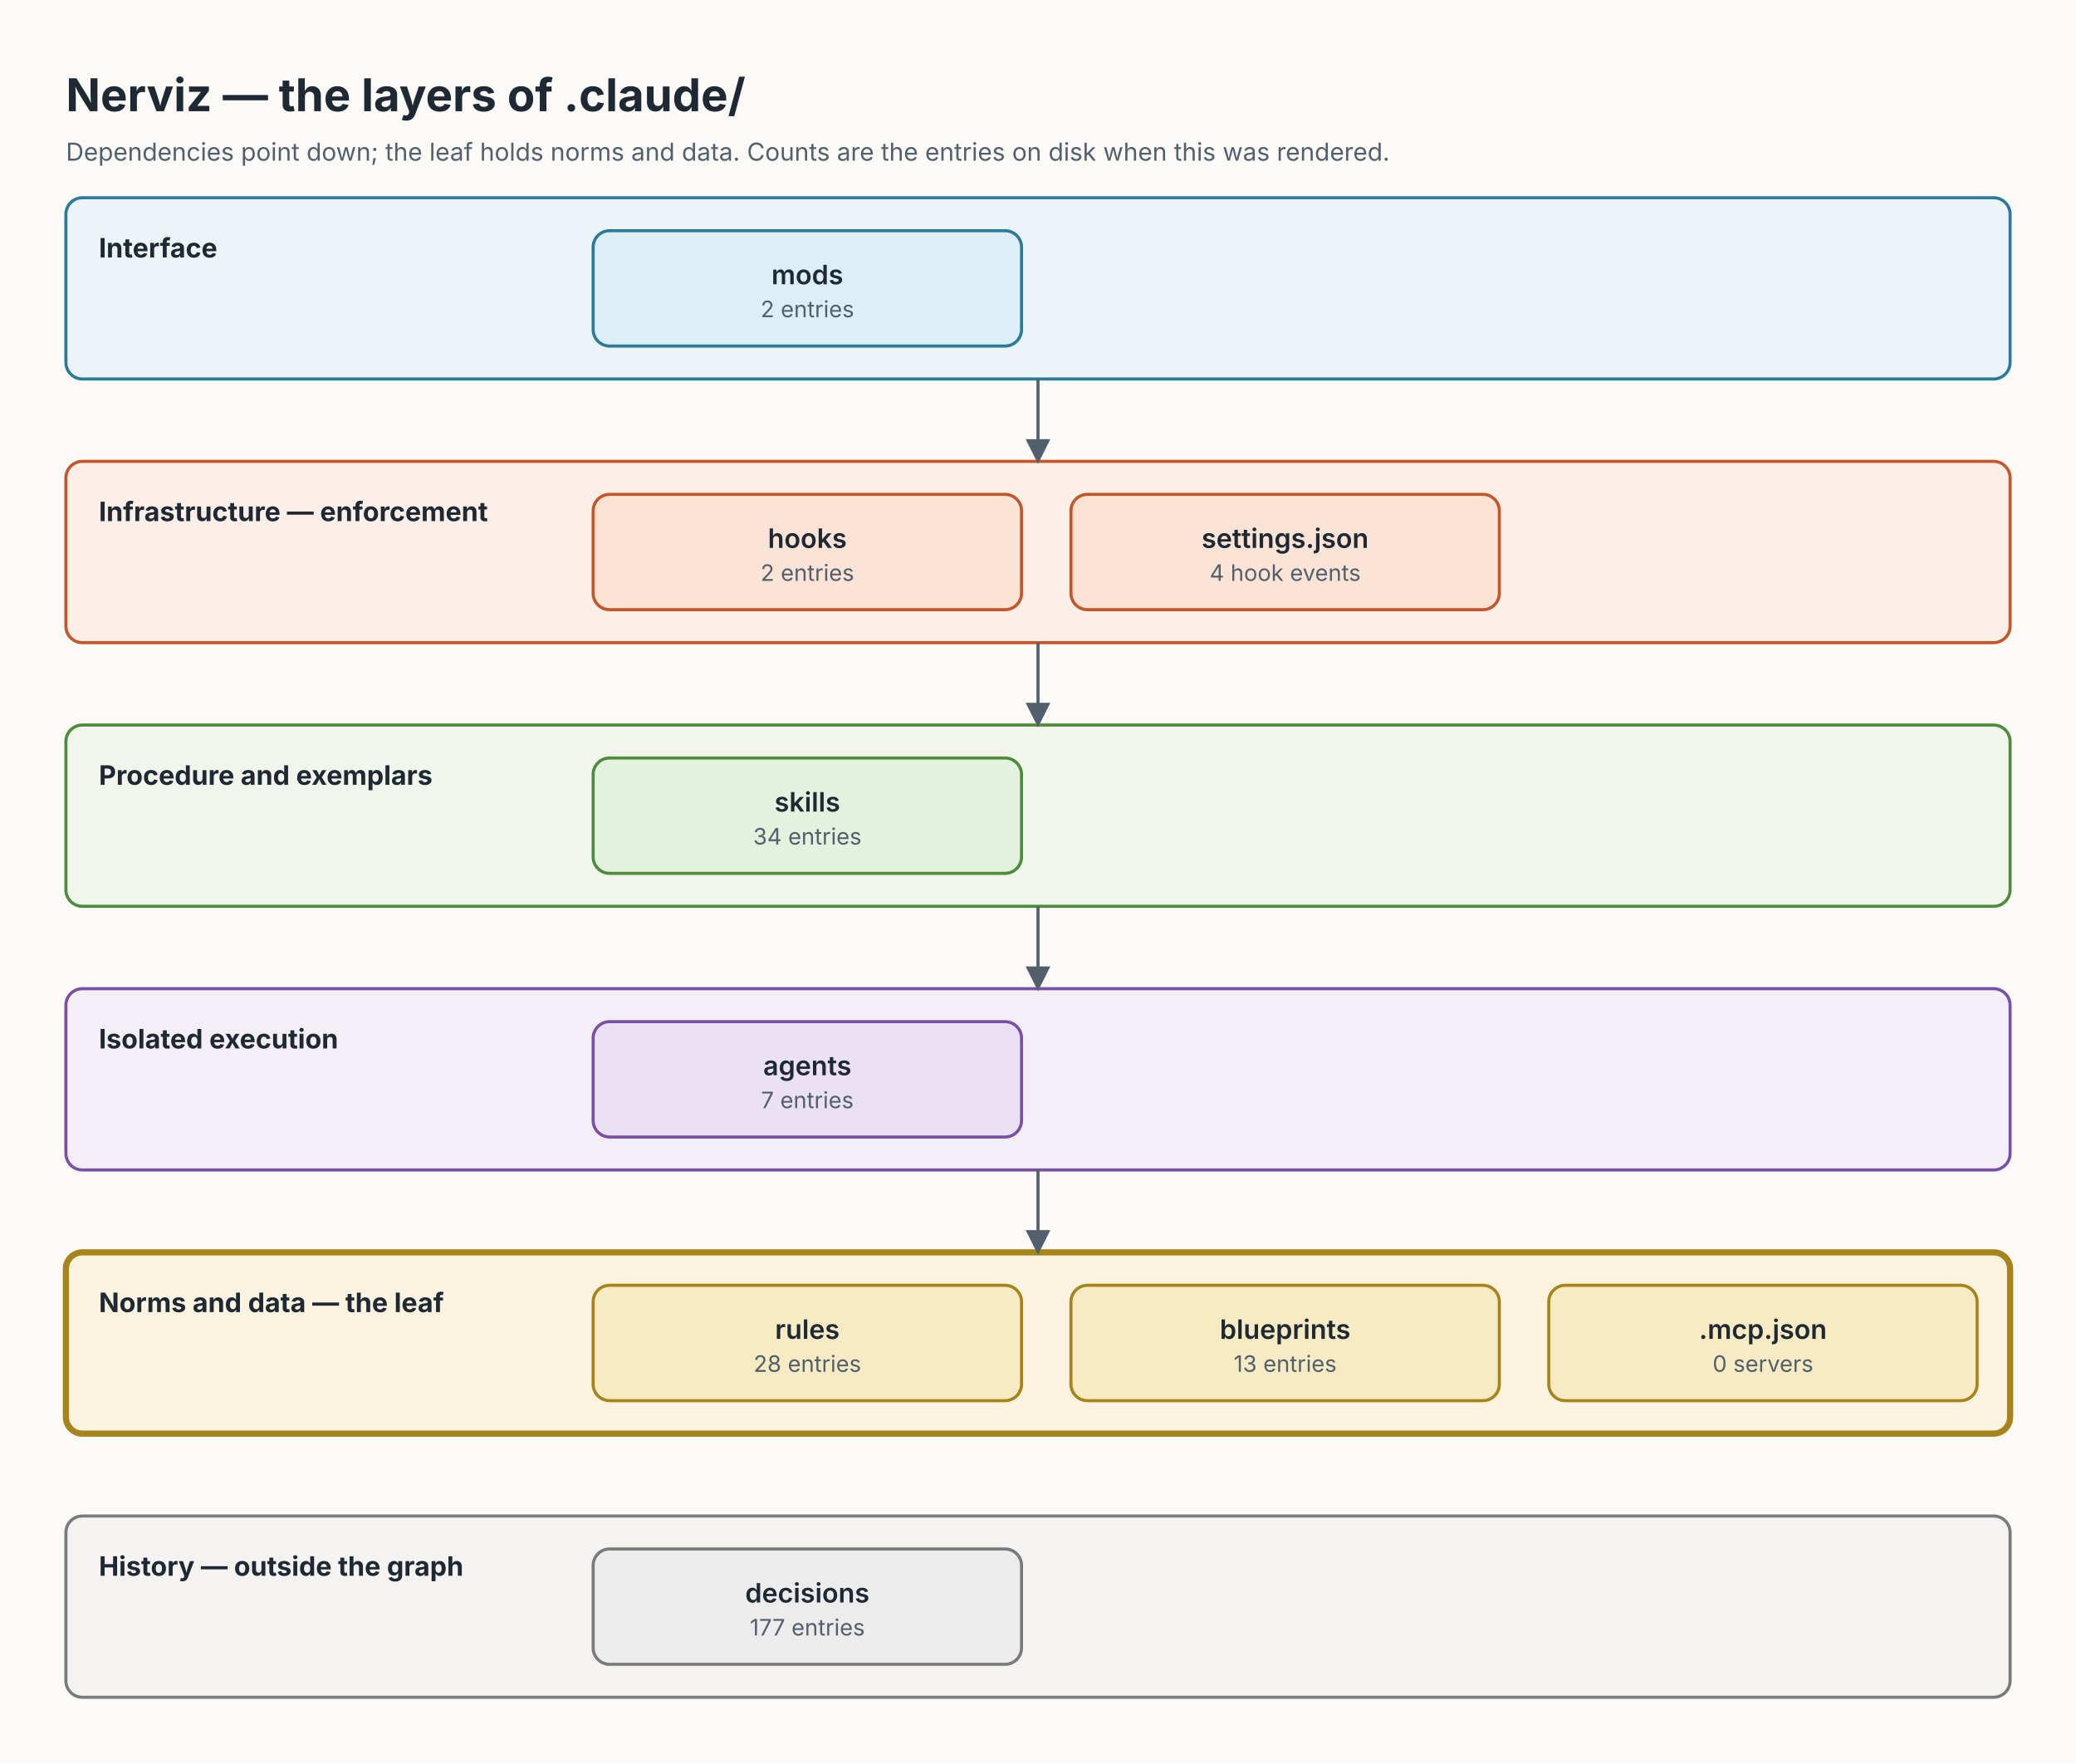
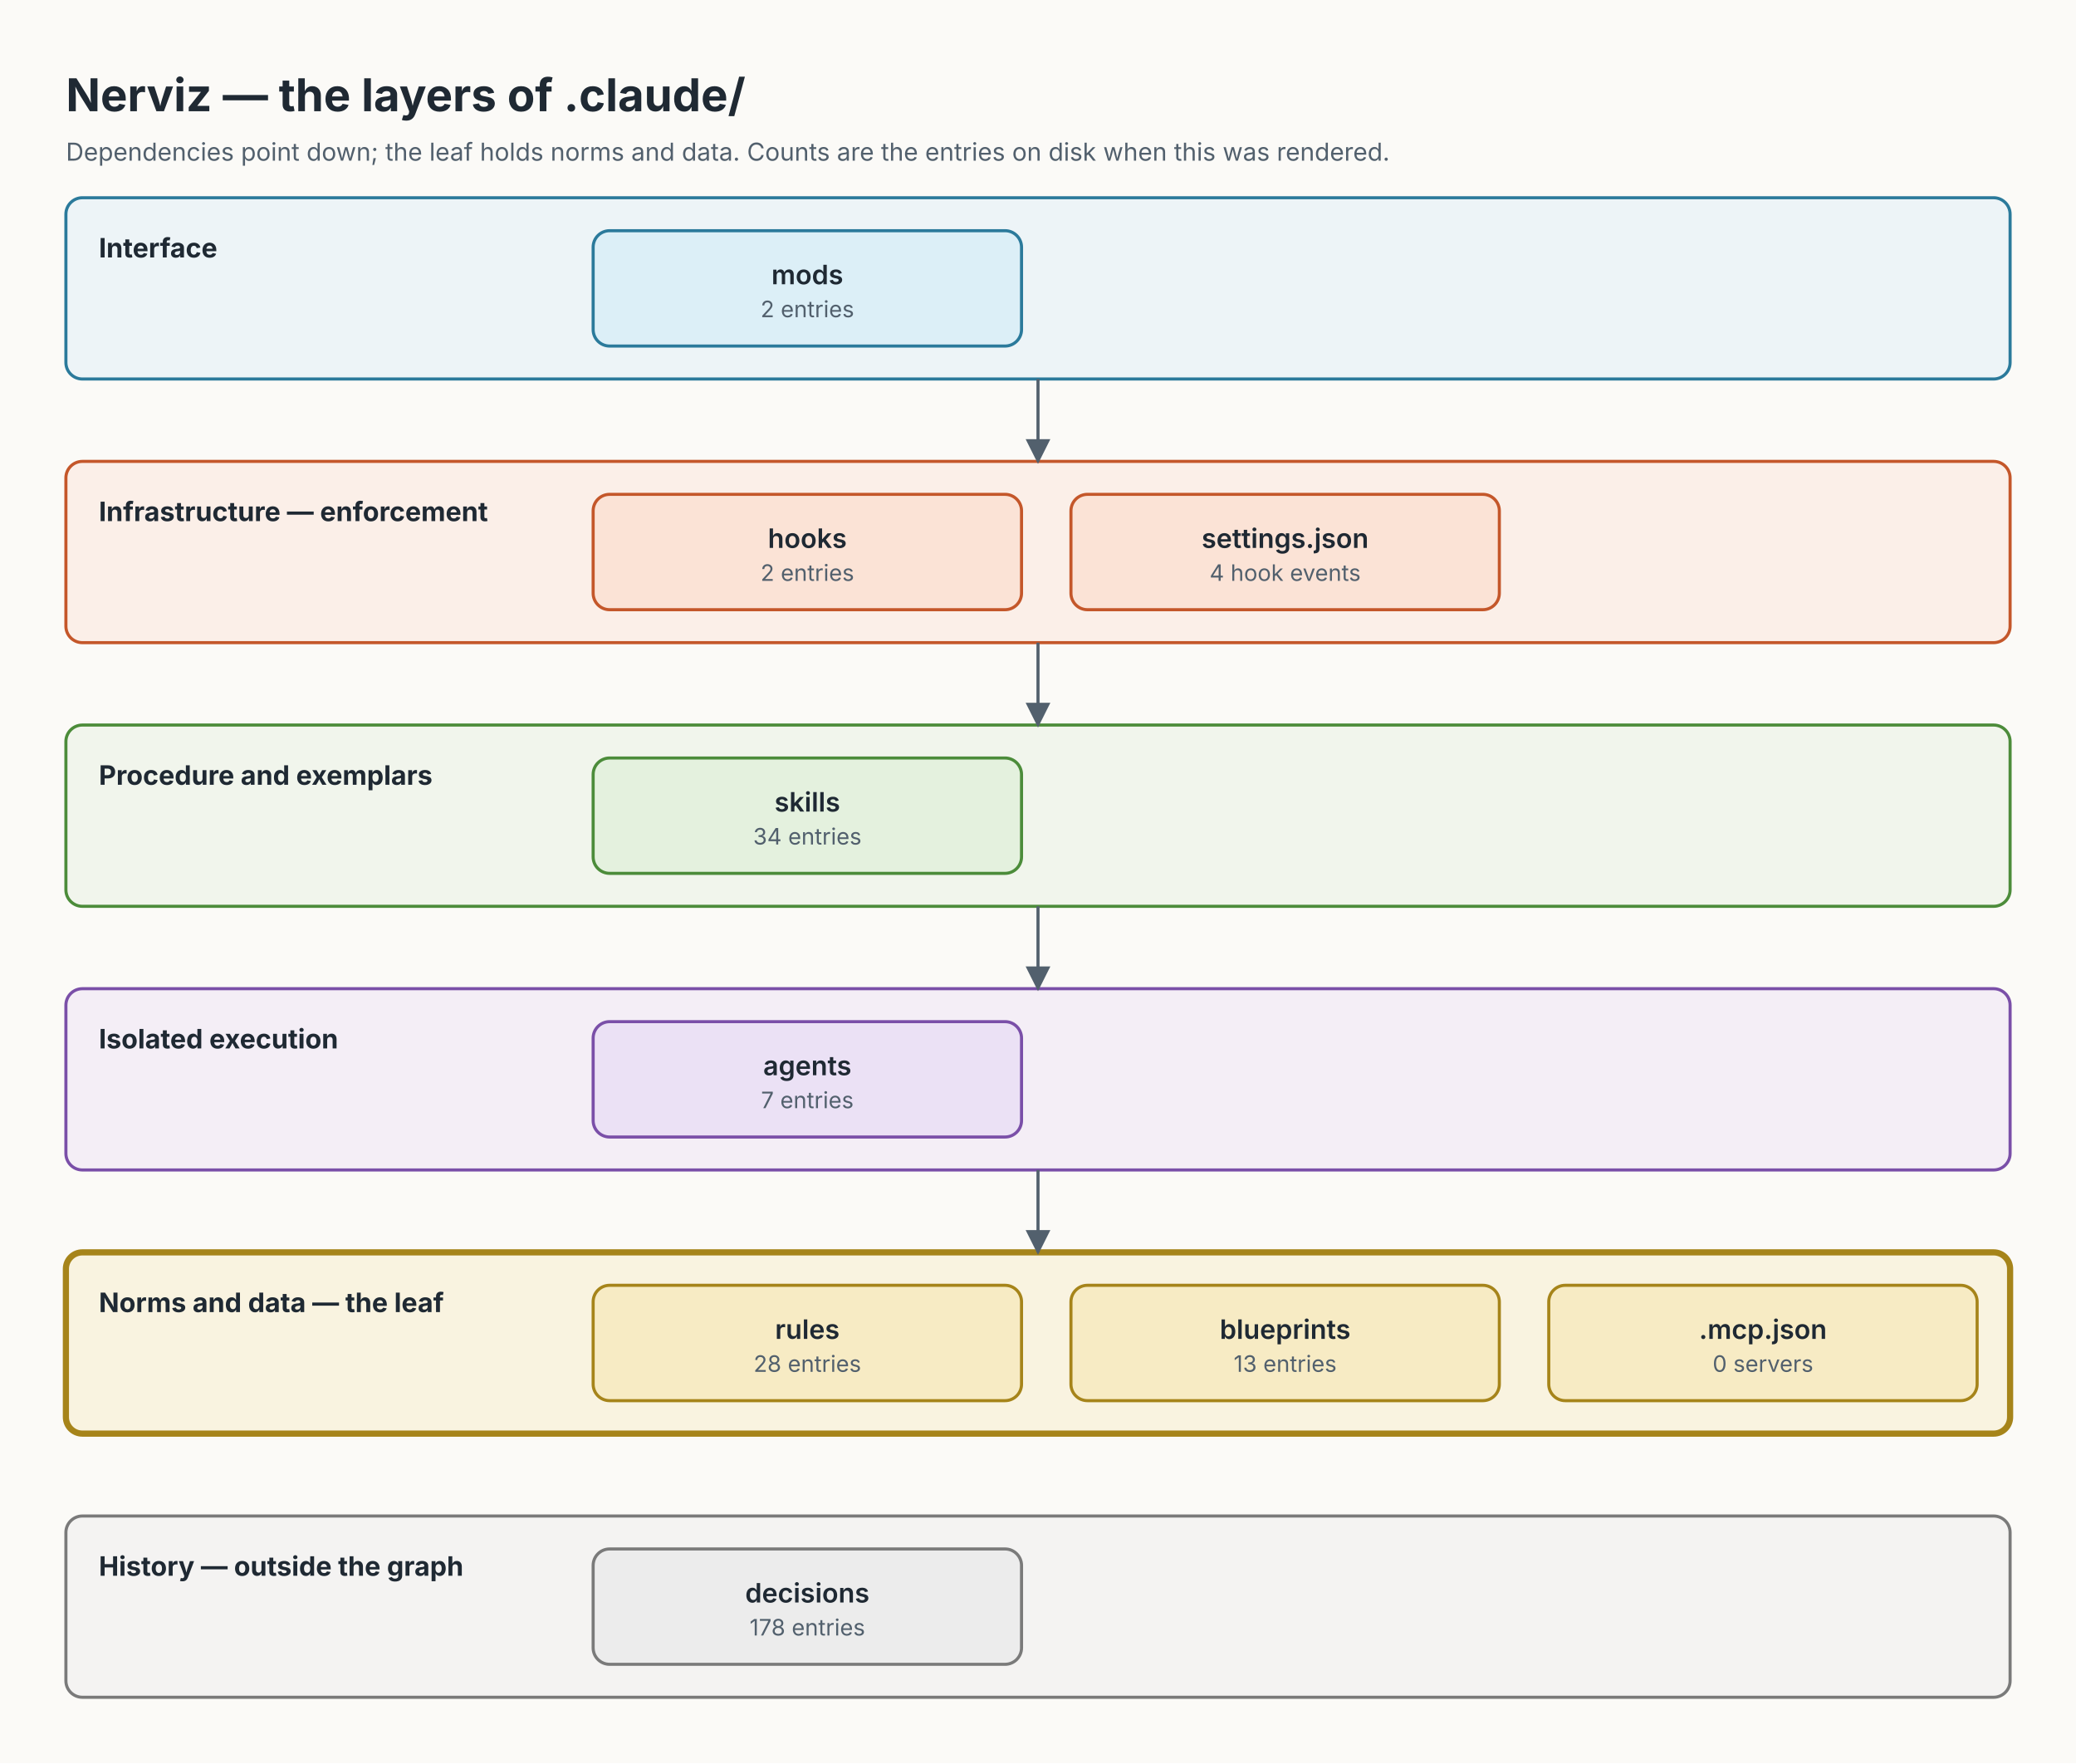
<svg xmlns="http://www.w3.org/2000/svg" width="1008" height="856" viewBox="0 0 1008 856" font-family="Inter, system-ui, -apple-system, 'Segoe UI', Helvetica, Arial, sans-serif">
  <defs>
-     <marker id="arrow" viewBox="0 0 10 10" refX="9" refY="5" markerWidth="8" markerHeight="8" orient="auto-start-reverse">
+     <marker id="arrow" viewBox="0 0 10 10" refX="9" refY="5" markerWidth="8" markerHeight="8" orient="auto">
      <path d="M0,0 L10,5 L0,10 z" fill="#52606D" />
    </marker>
  </defs>
  <rect width="1008" height="856" fill="#FBFAF7" />
  <text x="32" y="54" font-size="22" font-weight="700" fill="#1F2933">Nerviz — the layers of .claude/</text>
  <text x="32" y="78" font-size="12" fill="#52606D">Dependencies point down; the leaf holds norms and data. Counts are the entries on disk when this was rendered.</text>
  <g id="row-interface">
    <rect x="32" y="96" width="944" height="88" rx="8" fill="#DCEFF7" fill-opacity="0.45" stroke="#2B7A9B" stroke-width="1.5" />
    <text x="48" y="125" font-size="13" font-weight="700" fill="#1F2933">Interface</text>
  </g>
  <g id="row-enforcement">
    <rect x="32" y="224" width="944" height="88" rx="8" fill="#FBE3D6" fill-opacity="0.45" stroke="#C4572A" stroke-width="1.5" />
    <text x="48" y="253" font-size="13" font-weight="700" fill="#1F2933">Infrastructure — enforcement</text>
  </g>
  <g id="row-procedure">
    <rect x="32" y="352" width="944" height="88" rx="8" fill="#E4F1DE" fill-opacity="0.45" stroke="#4C8C3A" stroke-width="1.5" />
    <text x="48" y="381" font-size="13" font-weight="700" fill="#1F2933">Procedure and exemplars</text>
  </g>
  <g id="row-isolation">
    <rect x="32" y="480" width="944" height="88" rx="8" fill="#EBE1F5" fill-opacity="0.45" stroke="#7A4FA8" stroke-width="1.5" />
    <text x="48" y="509" font-size="13" font-weight="700" fill="#1F2933">Isolated execution</text>
  </g>
  <g id="row-norms">
    <rect x="32" y="608" width="944" height="88" rx="8" fill="#F7EBC4" fill-opacity="0.45" stroke="#A6841A" stroke-width="3" />
    <text x="48" y="637" font-size="13" font-weight="700" fill="#1F2933">Norms and data — the leaf</text>
  </g>
  <g id="row-history">
    <rect x="32" y="736" width="944" height="88" rx="8" fill="#ECECEC" fill-opacity="0.45" stroke="#7A7A7A" stroke-width="1.5" />
    <text x="48" y="765" font-size="13" font-weight="700" fill="#1F2933">History — outside the graph</text>
  </g>
  <g id="edge-row-interface_row-enforcement">
    <line x1="504" y1="184" x2="504" y2="224" stroke="#52606D" stroke-width="1.5" marker-end="url(#arrow)" />
  </g>
  <g id="edge-row-enforcement_row-procedure">
    <line x1="504" y1="312" x2="504" y2="352" stroke="#52606D" stroke-width="1.5" marker-end="url(#arrow)" />
  </g>
  <g id="edge-row-procedure_row-isolation">
    <line x1="504" y1="440" x2="504" y2="480" stroke="#52606D" stroke-width="1.5" marker-end="url(#arrow)" />
  </g>
  <g id="edge-row-isolation_row-norms">
    <line x1="504" y1="568" x2="504" y2="608" stroke="#52606D" stroke-width="1.5" marker-end="url(#arrow)" />
  </g>
  <g id="layer_mods">
    <rect x="288" y="112" width="208" height="56" rx="8" fill="#DCEFF7" stroke="#2B7A9B" stroke-width="1.5" />
    <text x="392" y="138" font-size="13" font-weight="600" text-anchor="middle" fill="#1F2933">mods</text>
    <text x="392" y="154" font-size="11" text-anchor="middle" fill="#52606D">2 entries</text>
  </g>
  <g id="layer_hooks">
    <rect x="288" y="240" width="208" height="56" rx="8" fill="#FBE3D6" stroke="#C4572A" stroke-width="1.5" />
    <text x="392" y="266" font-size="13" font-weight="600" text-anchor="middle" fill="#1F2933">hooks</text>
    <text x="392" y="282" font-size="11" text-anchor="middle" fill="#52606D">2 entries</text>
  </g>
  <g id="layer_settings">
    <rect x="520" y="240" width="208" height="56" rx="8" fill="#FBE3D6" stroke="#C4572A" stroke-width="1.5" />
    <text x="624" y="266" font-size="13" font-weight="600" text-anchor="middle" fill="#1F2933">settings.json</text>
    <text x="624" y="282" font-size="11" text-anchor="middle" fill="#52606D">4 hook events</text>
  </g>
  <g id="layer_skills">
    <rect x="288" y="368" width="208" height="56" rx="8" fill="#E4F1DE" stroke="#4C8C3A" stroke-width="1.5" />
    <text x="392" y="394" font-size="13" font-weight="600" text-anchor="middle" fill="#1F2933">skills</text>
    <text x="392" y="410" font-size="11" text-anchor="middle" fill="#52606D">34 entries</text>
  </g>
  <g id="layer_agents">
    <rect x="288" y="496" width="208" height="56" rx="8" fill="#EBE1F5" stroke="#7A4FA8" stroke-width="1.5" />
    <text x="392" y="522" font-size="13" font-weight="600" text-anchor="middle" fill="#1F2933">agents</text>
    <text x="392" y="538" font-size="11" text-anchor="middle" fill="#52606D">7 entries</text>
  </g>
  <g id="layer_rules">
    <rect x="288" y="624" width="208" height="56" rx="8" fill="#F7EBC4" stroke="#A6841A" stroke-width="1.5" />
    <text x="392" y="650" font-size="13" font-weight="600" text-anchor="middle" fill="#1F2933">rules</text>
    <text x="392" y="666" font-size="11" text-anchor="middle" fill="#52606D">28 entries</text>
  </g>
  <g id="layer_blueprints">
    <rect x="520" y="624" width="208" height="56" rx="8" fill="#F7EBC4" stroke="#A6841A" stroke-width="1.5" />
    <text x="624" y="650" font-size="13" font-weight="600" text-anchor="middle" fill="#1F2933">blueprints</text>
    <text x="624" y="666" font-size="11" text-anchor="middle" fill="#52606D">13 entries</text>
  </g>
  <g id="layer_mcp">
    <rect x="752" y="624" width="208" height="56" rx="8" fill="#F7EBC4" stroke="#A6841A" stroke-width="1.5" />
    <text x="856" y="650" font-size="13" font-weight="600" text-anchor="middle" fill="#1F2933">.mcp.json</text>
    <text x="856" y="666" font-size="11" text-anchor="middle" fill="#52606D">0 servers</text>
  </g>
  <g id="layer_decisions">
    <rect x="288" y="752" width="208" height="56" rx="8" fill="#ECECEC" stroke="#7A7A7A" stroke-width="1.5" />
    <text x="392" y="778" font-size="13" font-weight="600" text-anchor="middle" fill="#1F2933">decisions</text>
-     <text x="392" y="794" font-size="11" text-anchor="middle" fill="#52606D">177 entries</text>
+     <text x="392" y="794" font-size="11" text-anchor="middle" fill="#52606D">178 entries</text>
  </g>
</svg>
